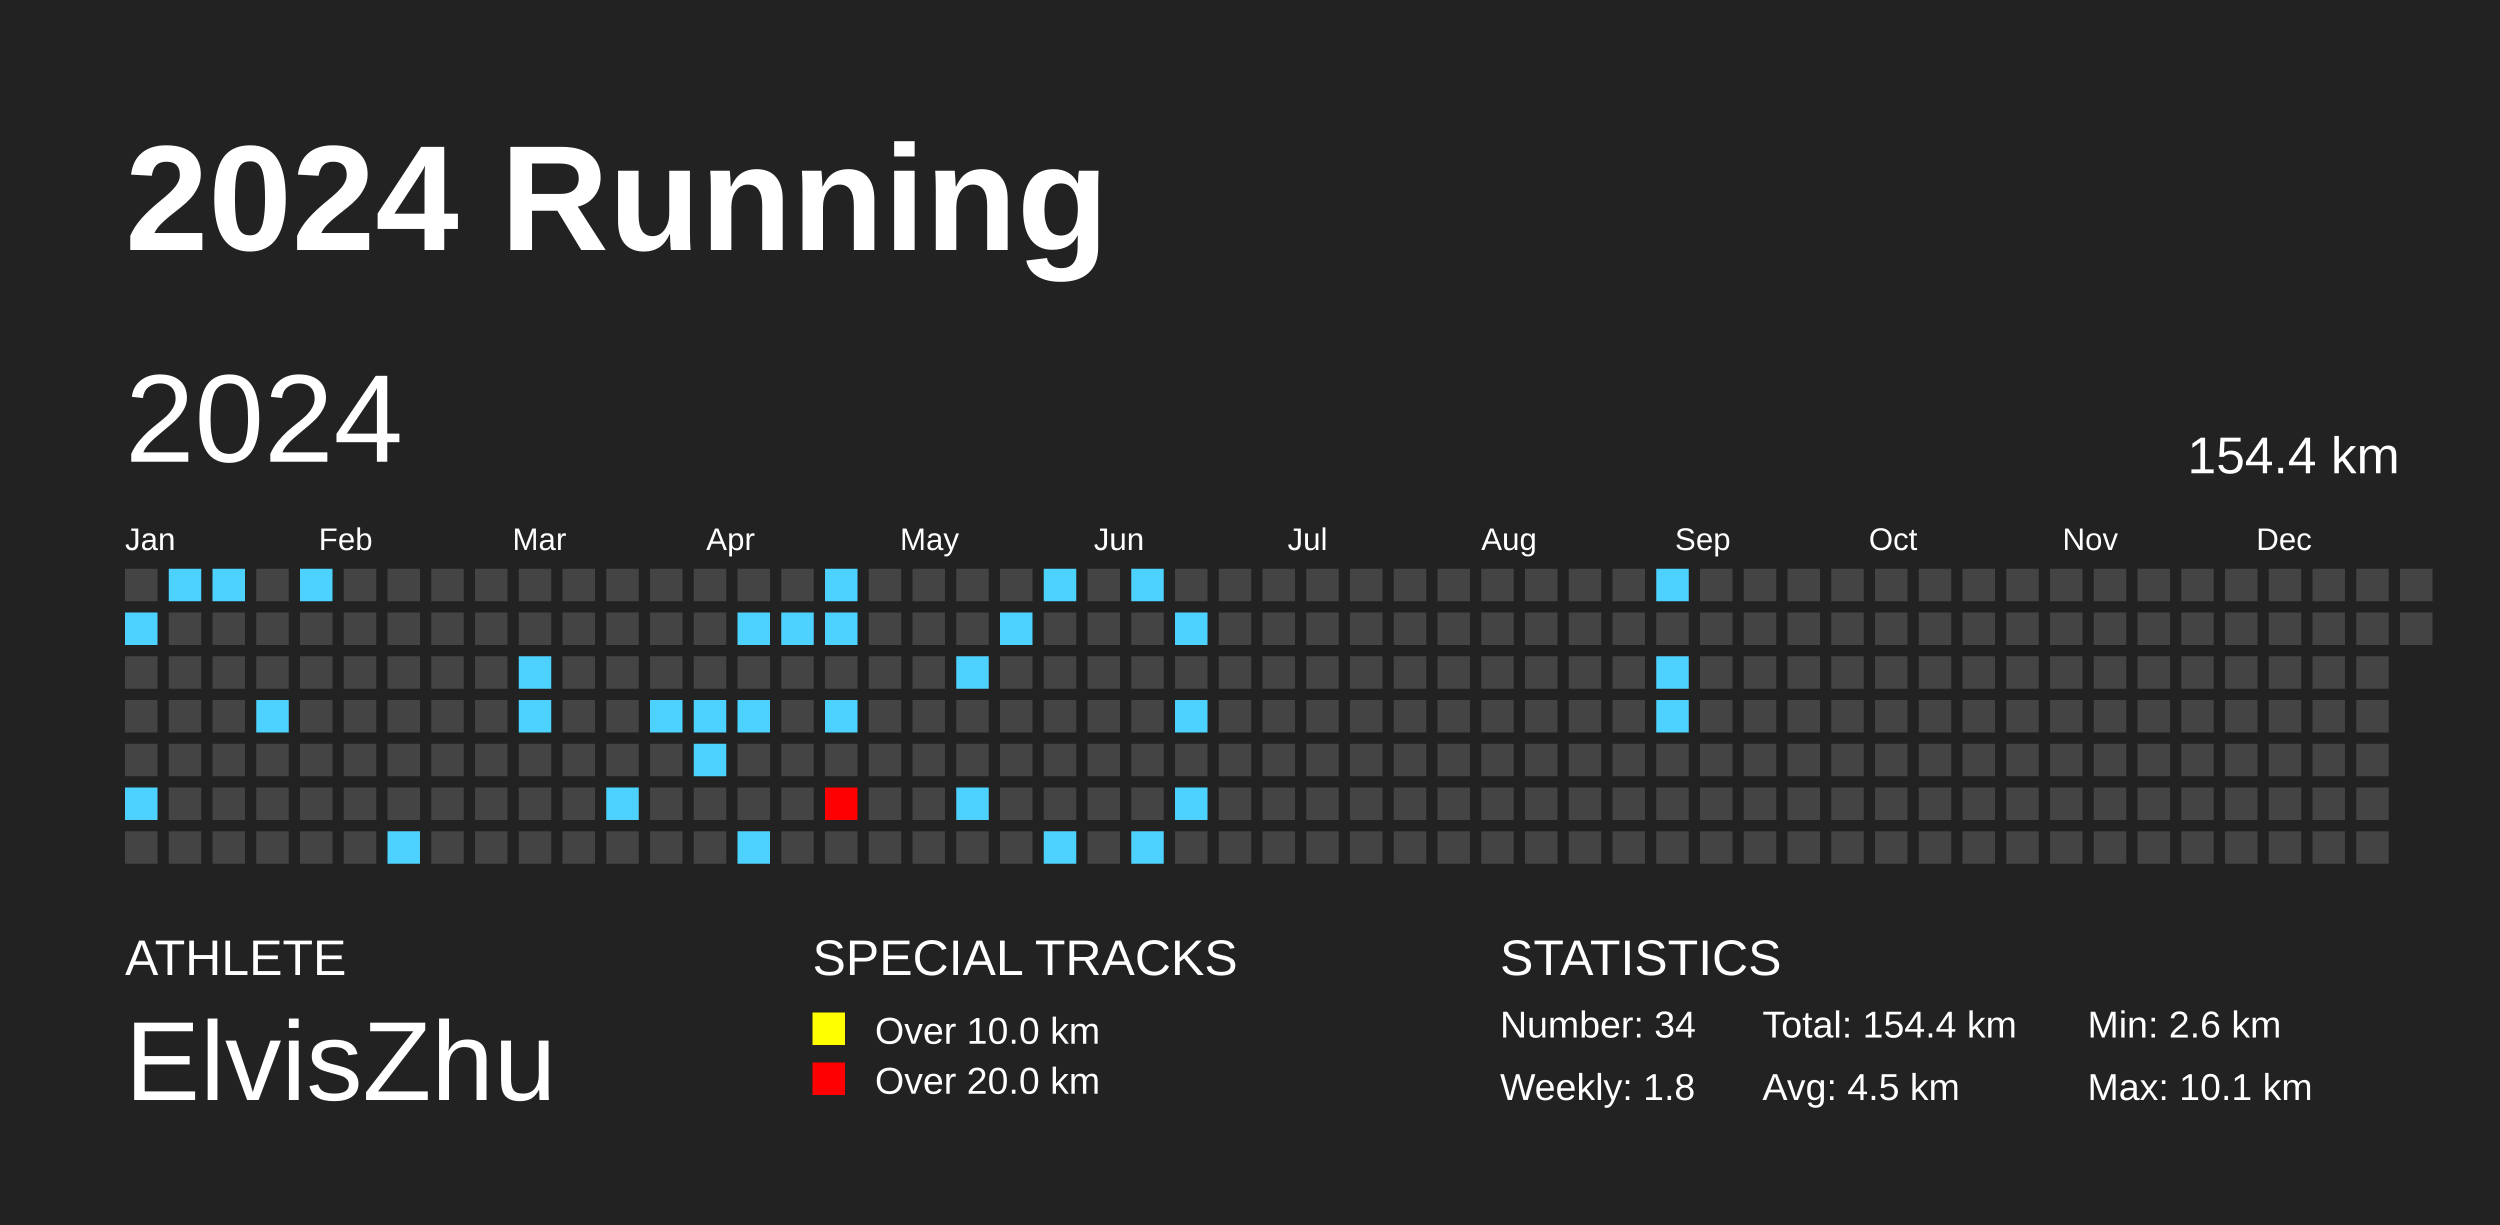
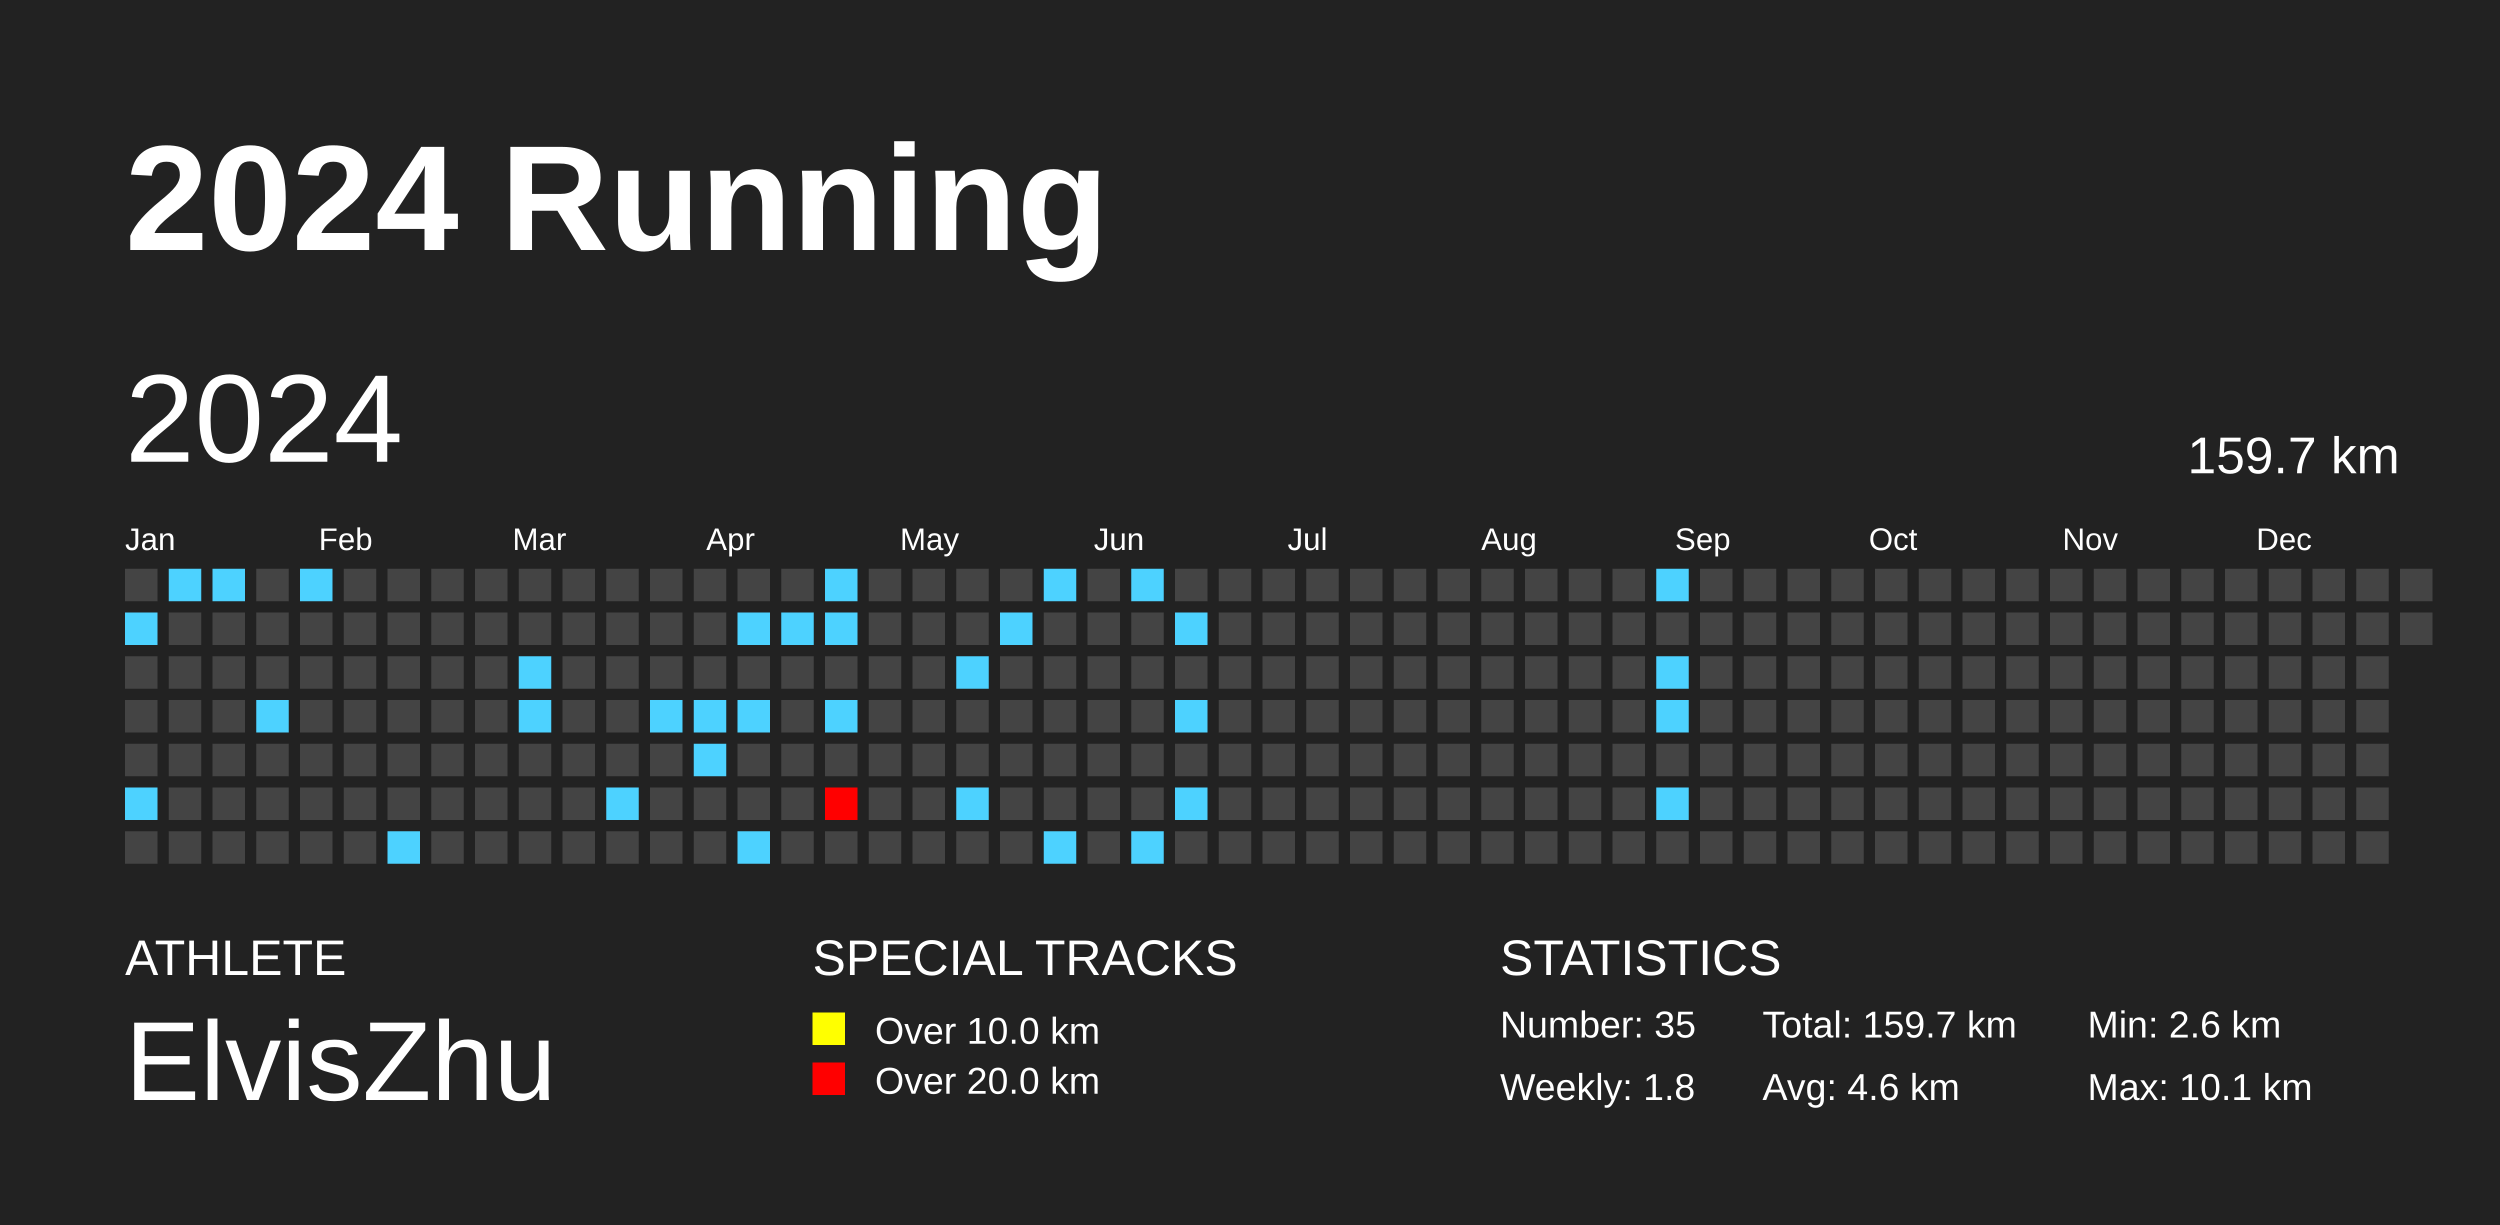
<svg xmlns="http://www.w3.org/2000/svg" baseProfile="full" height="98mm" version="1.1" viewBox="0,0,200,98" width="200mm">
  <defs />
  <rect fill="#222222" height="98" width="200" x="0" y="0" />
  <text fill="#FFFFFF" style="font-size:12px; font-family:Arial; font-weight:bold;" x="10" y="20">2024 Running</text>
  <text fill="#FFFFFF" style="font-size:4px; font-family:Arial" x="10" y="78">ATHLETE</text>
  <text fill="#FFFFFF" style="font-size:9px; font-family:Arial" x="10" y="88">ElvisZhu</text>
  <text fill="#FFFFFF" style="font-size:4px; font-family:Arial" x="65" y="78">SPECIAL TRACKS</text>
  <rect fill="yellow" height="2.6" width="2.6" x="65" y="81" />
  <text fill="#FFFFFF" style="font-size:3px; font-family:Arial" x="70" y="83.5">Over 10.0 km</text>
  <rect fill="red" height="2.6" width="2.6" x="65" y="85" />
  <text fill="#FFFFFF" style="font-size:3px; font-family:Arial" x="70" y="87.5">Over 20.0 km</text>
  <text fill="#FFFFFF" style="font-size:4px; font-family:Arial" x="120" y="78">STATISTICS</text>
-   <text fill="#FFFFFF" style="font-size:3px; font-family:Arial" x="120" y="83">Number: 34</text>
+   <text fill="#FFFFFF" style="font-size:3px; font-family:Arial" x="120" y="83">Number: 35</text>
  <text fill="#FFFFFF" style="font-size:3px; font-family:Arial" x="120" y="88">Weekly: 1.8</text>
-   <text fill="#FFFFFF" style="font-size:3px; font-family:Arial" x="141" y="83">Total: 154.4 km</text>
-   <text fill="#FFFFFF" style="font-size:3px; font-family:Arial" x="141" y="88">Avg: 4.5 km</text>
+   <text fill="#FFFFFF" style="font-size:3px; font-family:Arial" x="141" y="83">Total: 159.7 km</text>
+   <text fill="#FFFFFF" style="font-size:3px; font-family:Arial" x="141" y="88">Avg: 4.6 km</text>
  <text fill="#FFFFFF" style="font-size:3px; font-family:Arial" x="167" y="83">Min: 2.6 km</text>
  <text fill="#FFFFFF" style="font-size:3px; font-family:Arial" x="167" y="88">Max: 10.1 km</text>
  <text dominant-baseline="hanging" fill="#FFFFFF" style="font-size:10.0px; font-family:Arial;" x="10" y="30">2024</text>
-   <text dominant-baseline="hanging" fill="#FFFFFF" style="font-size:4.125px; font-family:Arial;" x="175" y="35">154.4 km</text>
+   <text dominant-baseline="hanging" fill="#FFFFFF" style="font-size:4.125px; font-family:Arial;" x="175" y="35">159.7 km</text>
  <text fill="#FFFFFF" style="font-size:2.5px; font-family:Arial" x="10.0" y="44">Jan</text>
  <text fill="#FFFFFF" style="font-size:2.5px; font-family:Arial" x="25.5" y="44">Feb</text>
  <text fill="#FFFFFF" style="font-size:2.5px; font-family:Arial" x="41.0" y="44">Mar</text>
  <text fill="#FFFFFF" style="font-size:2.5px; font-family:Arial" x="56.5" y="44">Apr</text>
  <text fill="#FFFFFF" style="font-size:2.5px; font-family:Arial" x="72.0" y="44">May</text>
  <text fill="#FFFFFF" style="font-size:2.5px; font-family:Arial" x="87.5" y="44">Jun</text>
  <text fill="#FFFFFF" style="font-size:2.5px; font-family:Arial" x="103.0" y="44">Jul</text>
  <text fill="#FFFFFF" style="font-size:2.5px; font-family:Arial" x="118.5" y="44">Aug</text>
  <text fill="#FFFFFF" style="font-size:2.5px; font-family:Arial" x="134.0" y="44">Sep</text>
  <text fill="#FFFFFF" style="font-size:2.5px; font-family:Arial" x="149.5" y="44">Oct</text>
  <text fill="#FFFFFF" style="font-size:2.5px; font-family:Arial" x="165.0" y="44">Nov</text>
  <text fill="#FFFFFF" style="font-size:2.5px; font-family:Arial" x="180.5" y="44">Dec</text>
  <rect fill="#444444" height="2.6" width="2.6" x="10.0" y="45.5" />
  <rect fill="#4dd2ff" height="2.6" width="2.6" x="10.0" y="49.0" />
  <rect fill="#444444" height="2.6" width="2.6" x="10.0" y="52.5" />
  <rect fill="#444444" height="2.6" width="2.6" x="10.0" y="56.0" />
  <rect fill="#444444" height="2.6" width="2.6" x="10.0" y="59.5" />
  <rect fill="#4dd2ff" height="2.6" width="2.6" x="10.0" y="63.0" />
  <rect fill="#444444" height="2.6" width="2.6" x="10.0" y="66.5" />
  <rect fill="#4dd2ff" height="2.6" width="2.6" x="13.5" y="45.5" />
  <rect fill="#444444" height="2.6" width="2.6" x="13.5" y="49.0" />
  <rect fill="#444444" height="2.6" width="2.6" x="13.5" y="52.5" />
  <rect fill="#444444" height="2.6" width="2.6" x="13.5" y="56.0" />
  <rect fill="#444444" height="2.6" width="2.6" x="13.5" y="59.5" />
  <rect fill="#444444" height="2.6" width="2.6" x="13.5" y="63.0" />
  <rect fill="#444444" height="2.6" width="2.6" x="13.5" y="66.5" />
  <rect fill="#4dd2ff" height="2.6" width="2.6" x="17.0" y="45.5" />
  <rect fill="#444444" height="2.6" width="2.6" x="17.0" y="49.0" />
  <rect fill="#444444" height="2.6" width="2.6" x="17.0" y="52.5" />
  <rect fill="#444444" height="2.6" width="2.6" x="17.0" y="56.0" />
  <rect fill="#444444" height="2.6" width="2.6" x="17.0" y="59.5" />
  <rect fill="#444444" height="2.6" width="2.6" x="17.0" y="63.0" />
  <rect fill="#444444" height="2.6" width="2.6" x="17.0" y="66.5" />
  <rect fill="#444444" height="2.6" width="2.6" x="20.5" y="45.5" />
  <rect fill="#444444" height="2.6" width="2.6" x="20.5" y="49.0" />
  <rect fill="#444444" height="2.6" width="2.6" x="20.5" y="52.5" />
  <rect fill="#4dd2ff" height="2.6" width="2.6" x="20.5" y="56.0" />
  <rect fill="#444444" height="2.6" width="2.6" x="20.5" y="59.5" />
  <rect fill="#444444" height="2.6" width="2.6" x="20.5" y="63.0" />
  <rect fill="#444444" height="2.6" width="2.6" x="20.5" y="66.5" />
  <rect fill="#4dd2ff" height="2.6" width="2.6" x="24.0" y="45.5" />
  <rect fill="#444444" height="2.6" width="2.6" x="24.0" y="49.0" />
  <rect fill="#444444" height="2.6" width="2.6" x="24.0" y="52.5" />
  <rect fill="#444444" height="2.6" width="2.6" x="24.0" y="56.0" />
  <rect fill="#444444" height="2.6" width="2.6" x="24.0" y="59.5" />
  <rect fill="#444444" height="2.6" width="2.6" x="24.0" y="63.0" />
  <rect fill="#444444" height="2.6" width="2.6" x="24.0" y="66.5" />
  <rect fill="#444444" height="2.6" width="2.6" x="27.5" y="45.5" />
  <rect fill="#444444" height="2.6" width="2.6" x="27.5" y="49.0" />
  <rect fill="#444444" height="2.6" width="2.6" x="27.5" y="52.5" />
  <rect fill="#444444" height="2.6" width="2.6" x="27.5" y="56.0" />
  <rect fill="#444444" height="2.6" width="2.6" x="27.5" y="59.5" />
  <rect fill="#444444" height="2.6" width="2.6" x="27.5" y="63.0" />
  <rect fill="#444444" height="2.6" width="2.6" x="27.5" y="66.5" />
  <rect fill="#444444" height="2.6" width="2.6" x="31.0" y="45.5" />
  <rect fill="#444444" height="2.6" width="2.6" x="31.0" y="49.0" />
  <rect fill="#444444" height="2.6" width="2.6" x="31.0" y="52.5" />
  <rect fill="#444444" height="2.6" width="2.6" x="31.0" y="56.0" />
  <rect fill="#444444" height="2.6" width="2.6" x="31.0" y="59.5" />
  <rect fill="#444444" height="2.6" width="2.6" x="31.0" y="63.0" />
  <rect fill="#4dd2ff" height="2.6" width="2.6" x="31.0" y="66.5" />
  <rect fill="#444444" height="2.6" width="2.6" x="34.5" y="45.5" />
  <rect fill="#444444" height="2.6" width="2.6" x="34.5" y="49.0" />
  <rect fill="#444444" height="2.6" width="2.6" x="34.5" y="52.5" />
  <rect fill="#444444" height="2.6" width="2.6" x="34.5" y="56.0" />
  <rect fill="#444444" height="2.6" width="2.6" x="34.5" y="59.5" />
  <rect fill="#444444" height="2.6" width="2.6" x="34.5" y="63.0" />
  <rect fill="#444444" height="2.6" width="2.6" x="34.5" y="66.5" />
  <rect fill="#444444" height="2.6" width="2.6" x="38.0" y="45.5" />
  <rect fill="#444444" height="2.6" width="2.6" x="38.0" y="49.0" />
  <rect fill="#444444" height="2.6" width="2.6" x="38.0" y="52.5" />
  <rect fill="#444444" height="2.6" width="2.6" x="38.0" y="56.0" />
  <rect fill="#444444" height="2.6" width="2.6" x="38.0" y="59.5" />
  <rect fill="#444444" height="2.6" width="2.6" x="38.0" y="63.0" />
  <rect fill="#444444" height="2.6" width="2.6" x="38.0" y="66.5" />
  <rect fill="#444444" height="2.6" width="2.6" x="41.5" y="45.5" />
  <rect fill="#444444" height="2.6" width="2.6" x="41.5" y="49.0" />
  <rect fill="#4dd2ff" height="2.6" width="2.6" x="41.5" y="52.5" />
  <rect fill="#4dd2ff" height="2.6" width="2.6" x="41.5" y="56.0" />
  <rect fill="#444444" height="2.6" width="2.6" x="41.5" y="59.5" />
  <rect fill="#444444" height="2.6" width="2.6" x="41.5" y="63.0" />
  <rect fill="#444444" height="2.6" width="2.6" x="41.5" y="66.5" />
  <rect fill="#444444" height="2.6" width="2.6" x="45.0" y="45.5" />
  <rect fill="#444444" height="2.6" width="2.6" x="45.0" y="49.0" />
  <rect fill="#444444" height="2.6" width="2.6" x="45.0" y="52.5" />
  <rect fill="#444444" height="2.6" width="2.6" x="45.0" y="56.0" />
  <rect fill="#444444" height="2.6" width="2.6" x="45.0" y="59.5" />
  <rect fill="#444444" height="2.6" width="2.6" x="45.0" y="63.0" />
  <rect fill="#444444" height="2.6" width="2.6" x="45.0" y="66.5" />
  <rect fill="#444444" height="2.6" width="2.6" x="48.5" y="45.5" />
  <rect fill="#444444" height="2.6" width="2.6" x="48.5" y="49.0" />
  <rect fill="#444444" height="2.6" width="2.6" x="48.5" y="52.5" />
  <rect fill="#444444" height="2.6" width="2.6" x="48.5" y="56.0" />
  <rect fill="#444444" height="2.6" width="2.6" x="48.5" y="59.5" />
  <rect fill="#4dd2ff" height="2.6" width="2.6" x="48.5" y="63.0" />
  <rect fill="#444444" height="2.6" width="2.6" x="48.5" y="66.5" />
  <rect fill="#444444" height="2.6" width="2.6" x="52.0" y="45.5" />
  <rect fill="#444444" height="2.6" width="2.6" x="52.0" y="49.0" />
  <rect fill="#444444" height="2.6" width="2.6" x="52.0" y="52.5" />
  <rect fill="#4dd2ff" height="2.6" width="2.6" x="52.0" y="56.0" />
  <rect fill="#444444" height="2.6" width="2.6" x="52.0" y="59.5" />
  <rect fill="#444444" height="2.6" width="2.6" x="52.0" y="63.0" />
  <rect fill="#444444" height="2.6" width="2.6" x="52.0" y="66.5" />
  <rect fill="#444444" height="2.6" width="2.6" x="55.5" y="45.5" />
  <rect fill="#444444" height="2.6" width="2.6" x="55.5" y="49.0" />
  <rect fill="#444444" height="2.6" width="2.6" x="55.5" y="52.5" />
  <rect fill="#4dd2ff" height="2.6" width="2.6" x="55.5" y="56.0" />
  <rect fill="#4dd2ff" height="2.6" width="2.6" x="55.5" y="59.5" />
  <rect fill="#444444" height="2.6" width="2.6" x="55.5" y="63.0" />
  <rect fill="#444444" height="2.6" width="2.6" x="55.5" y="66.5" />
  <rect fill="#444444" height="2.6" width="2.6" x="59.0" y="45.5" />
  <rect fill="#4dd2ff" height="2.6" width="2.6" x="59.0" y="49.0" />
  <rect fill="#444444" height="2.6" width="2.6" x="59.0" y="52.5" />
  <rect fill="#4dd2ff" height="2.6" width="2.6" x="59.0" y="56.0" />
  <rect fill="#444444" height="2.6" width="2.6" x="59.0" y="59.5" />
  <rect fill="#444444" height="2.6" width="2.6" x="59.0" y="63.0" />
  <rect fill="#4dd2ff" height="2.6" width="2.6" x="59.0" y="66.5" />
  <rect fill="#444444" height="2.6" width="2.6" x="62.5" y="45.5" />
  <rect fill="#4dd2ff" height="2.6" width="2.6" x="62.5" y="49.0" />
  <rect fill="#444444" height="2.6" width="2.6" x="62.5" y="52.5" />
  <rect fill="#444444" height="2.6" width="2.6" x="62.5" y="56.0" />
  <rect fill="#444444" height="2.6" width="2.6" x="62.5" y="59.5" />
  <rect fill="#444444" height="2.6" width="2.6" x="62.5" y="63.0" />
  <rect fill="#444444" height="2.6" width="2.6" x="62.5" y="66.5" />
  <rect fill="#4dd2ff" height="2.6" width="2.6" x="66.0" y="45.5" />
  <rect fill="#4dd2ff" height="2.6" width="2.6" x="66.0" y="49.0" />
  <rect fill="#444444" height="2.6" width="2.6" x="66.0" y="52.5" />
  <rect fill="#4dd2ff" height="2.6" width="2.6" x="66.0" y="56.0" />
  <rect fill="#444444" height="2.6" width="2.6" x="66.0" y="59.5" />
  <rect fill="#ff0000" height="2.6" width="2.6" x="66.0" y="63.0" />
  <rect fill="#444444" height="2.6" width="2.6" x="66.0" y="66.5" />
  <rect fill="#444444" height="2.6" width="2.6" x="69.5" y="45.5" />
  <rect fill="#444444" height="2.6" width="2.6" x="69.5" y="49.0" />
  <rect fill="#444444" height="2.6" width="2.6" x="69.5" y="52.5" />
  <rect fill="#444444" height="2.6" width="2.6" x="69.5" y="56.0" />
  <rect fill="#444444" height="2.6" width="2.6" x="69.5" y="59.5" />
  <rect fill="#444444" height="2.6" width="2.6" x="69.5" y="63.0" />
  <rect fill="#444444" height="2.6" width="2.6" x="69.5" y="66.5" />
  <rect fill="#444444" height="2.6" width="2.6" x="73.0" y="45.5" />
  <rect fill="#444444" height="2.6" width="2.6" x="73.0" y="49.0" />
  <rect fill="#444444" height="2.6" width="2.6" x="73.0" y="52.5" />
  <rect fill="#444444" height="2.6" width="2.6" x="73.0" y="56.0" />
  <rect fill="#444444" height="2.6" width="2.6" x="73.0" y="59.5" />
  <rect fill="#444444" height="2.6" width="2.6" x="73.0" y="63.0" />
  <rect fill="#444444" height="2.6" width="2.6" x="73.0" y="66.5" />
  <rect fill="#444444" height="2.6" width="2.6" x="76.5" y="45.5" />
  <rect fill="#444444" height="2.6" width="2.6" x="76.5" y="49.0" />
  <rect fill="#4dd2ff" height="2.6" width="2.6" x="76.5" y="52.5" />
  <rect fill="#444444" height="2.6" width="2.6" x="76.5" y="56.0" />
  <rect fill="#444444" height="2.6" width="2.6" x="76.5" y="59.5" />
  <rect fill="#4dd2ff" height="2.6" width="2.6" x="76.5" y="63.0" />
  <rect fill="#444444" height="2.6" width="2.6" x="76.5" y="66.5" />
  <rect fill="#444444" height="2.6" width="2.6" x="80.0" y="45.5" />
  <rect fill="#4dd2ff" height="2.6" width="2.6" x="80.0" y="49.0" />
  <rect fill="#444444" height="2.6" width="2.6" x="80.0" y="52.5" />
  <rect fill="#444444" height="2.6" width="2.6" x="80.0" y="56.0" />
  <rect fill="#444444" height="2.6" width="2.6" x="80.0" y="59.5" />
  <rect fill="#444444" height="2.6" width="2.6" x="80.0" y="63.0" />
  <rect fill="#444444" height="2.6" width="2.6" x="80.0" y="66.5" />
  <rect fill="#4dd2ff" height="2.6" width="2.6" x="83.5" y="45.5" />
  <rect fill="#444444" height="2.6" width="2.6" x="83.5" y="49.0" />
  <rect fill="#444444" height="2.6" width="2.6" x="83.5" y="52.5" />
  <rect fill="#444444" height="2.6" width="2.6" x="83.5" y="56.0" />
  <rect fill="#444444" height="2.6" width="2.6" x="83.5" y="59.5" />
  <rect fill="#444444" height="2.6" width="2.6" x="83.5" y="63.0" />
  <rect fill="#4dd2ff" height="2.6" width="2.6" x="83.5" y="66.5" />
  <rect fill="#444444" height="2.6" width="2.6" x="87.0" y="45.5" />
  <rect fill="#444444" height="2.6" width="2.6" x="87.0" y="49.0" />
  <rect fill="#444444" height="2.6" width="2.6" x="87.0" y="52.5" />
  <rect fill="#444444" height="2.6" width="2.6" x="87.0" y="56.0" />
  <rect fill="#444444" height="2.6" width="2.6" x="87.0" y="59.5" />
  <rect fill="#444444" height="2.6" width="2.6" x="87.0" y="63.0" />
  <rect fill="#444444" height="2.6" width="2.6" x="87.0" y="66.5" />
  <rect fill="#4dd2ff" height="2.6" width="2.6" x="90.5" y="45.5" />
  <rect fill="#444444" height="2.6" width="2.6" x="90.5" y="49.0" />
  <rect fill="#444444" height="2.6" width="2.6" x="90.5" y="52.5" />
  <rect fill="#444444" height="2.6" width="2.6" x="90.5" y="56.0" />
  <rect fill="#444444" height="2.6" width="2.6" x="90.5" y="59.5" />
  <rect fill="#444444" height="2.6" width="2.6" x="90.5" y="63.0" />
  <rect fill="#4dd2ff" height="2.6" width="2.6" x="90.5" y="66.5" />
  <rect fill="#444444" height="2.6" width="2.6" x="94.0" y="45.5" />
  <rect fill="#4dd2ff" height="2.6" width="2.6" x="94.0" y="49.0" />
  <rect fill="#444444" height="2.6" width="2.6" x="94.0" y="52.5" />
  <rect fill="#4dd2ff" height="2.6" width="2.6" x="94.0" y="56.0" />
  <rect fill="#444444" height="2.6" width="2.6" x="94.0" y="59.5" />
  <rect fill="#4dd2ff" height="2.6" width="2.6" x="94.0" y="63.0" />
  <rect fill="#444444" height="2.6" width="2.6" x="94.0" y="66.5" />
  <rect fill="#444444" height="2.6" width="2.6" x="97.5" y="45.5" />
  <rect fill="#444444" height="2.6" width="2.6" x="97.5" y="49.0" />
  <rect fill="#444444" height="2.6" width="2.6" x="97.5" y="52.5" />
  <rect fill="#444444" height="2.6" width="2.6" x="97.5" y="56.0" />
  <rect fill="#444444" height="2.6" width="2.6" x="97.5" y="59.5" />
  <rect fill="#444444" height="2.6" width="2.6" x="97.5" y="63.0" />
  <rect fill="#444444" height="2.6" width="2.6" x="97.5" y="66.5" />
  <rect fill="#444444" height="2.6" width="2.6" x="101.0" y="45.5" />
  <rect fill="#444444" height="2.6" width="2.6" x="101.0" y="49.0" />
  <rect fill="#444444" height="2.6" width="2.6" x="101.0" y="52.5" />
  <rect fill="#444444" height="2.6" width="2.6" x="101.0" y="56.0" />
  <rect fill="#444444" height="2.6" width="2.6" x="101.0" y="59.5" />
  <rect fill="#444444" height="2.6" width="2.6" x="101.0" y="63.0" />
  <rect fill="#444444" height="2.6" width="2.6" x="101.0" y="66.5" />
  <rect fill="#444444" height="2.6" width="2.6" x="104.5" y="45.5" />
  <rect fill="#444444" height="2.6" width="2.6" x="104.5" y="49.0" />
  <rect fill="#444444" height="2.6" width="2.6" x="104.5" y="52.5" />
  <rect fill="#444444" height="2.6" width="2.6" x="104.5" y="56.0" />
  <rect fill="#444444" height="2.6" width="2.6" x="104.5" y="59.5" />
  <rect fill="#444444" height="2.6" width="2.6" x="104.5" y="63.0" />
  <rect fill="#444444" height="2.6" width="2.6" x="104.5" y="66.5" />
  <rect fill="#444444" height="2.6" width="2.6" x="108.0" y="45.5" />
  <rect fill="#444444" height="2.6" width="2.6" x="108.0" y="49.0" />
  <rect fill="#444444" height="2.6" width="2.6" x="108.0" y="52.5" />
  <rect fill="#444444" height="2.6" width="2.6" x="108.0" y="56.0" />
  <rect fill="#444444" height="2.6" width="2.6" x="108.0" y="59.5" />
  <rect fill="#444444" height="2.6" width="2.6" x="108.0" y="63.0" />
  <rect fill="#444444" height="2.6" width="2.6" x="108.0" y="66.5" />
  <rect fill="#444444" height="2.6" width="2.6" x="111.5" y="45.5" />
  <rect fill="#444444" height="2.6" width="2.6" x="111.5" y="49.0" />
  <rect fill="#444444" height="2.6" width="2.6" x="111.5" y="52.5" />
  <rect fill="#444444" height="2.6" width="2.6" x="111.5" y="56.0" />
  <rect fill="#444444" height="2.6" width="2.6" x="111.5" y="59.5" />
  <rect fill="#444444" height="2.6" width="2.6" x="111.5" y="63.0" />
  <rect fill="#444444" height="2.6" width="2.6" x="111.5" y="66.5" />
  <rect fill="#444444" height="2.6" width="2.6" x="115.0" y="45.5" />
  <rect fill="#444444" height="2.6" width="2.6" x="115.0" y="49.0" />
  <rect fill="#444444" height="2.6" width="2.6" x="115.0" y="52.5" />
  <rect fill="#444444" height="2.6" width="2.6" x="115.0" y="56.0" />
  <rect fill="#444444" height="2.6" width="2.6" x="115.0" y="59.5" />
  <rect fill="#444444" height="2.6" width="2.6" x="115.0" y="63.0" />
  <rect fill="#444444" height="2.6" width="2.6" x="115.0" y="66.5" />
  <rect fill="#444444" height="2.6" width="2.6" x="118.5" y="45.5" />
  <rect fill="#444444" height="2.6" width="2.6" x="118.5" y="49.0" />
  <rect fill="#444444" height="2.6" width="2.6" x="118.5" y="52.5" />
  <rect fill="#444444" height="2.6" width="2.6" x="118.5" y="56.0" />
  <rect fill="#444444" height="2.6" width="2.6" x="118.5" y="59.5" />
  <rect fill="#444444" height="2.6" width="2.6" x="118.5" y="63.0" />
  <rect fill="#444444" height="2.6" width="2.6" x="118.5" y="66.5" />
  <rect fill="#444444" height="2.6" width="2.6" x="122.0" y="45.5" />
  <rect fill="#444444" height="2.6" width="2.6" x="122.0" y="49.0" />
  <rect fill="#444444" height="2.6" width="2.6" x="122.0" y="52.5" />
  <rect fill="#444444" height="2.6" width="2.6" x="122.0" y="56.0" />
  <rect fill="#444444" height="2.6" width="2.6" x="122.0" y="59.5" />
  <rect fill="#444444" height="2.6" width="2.6" x="122.0" y="63.0" />
  <rect fill="#444444" height="2.6" width="2.6" x="122.0" y="66.5" />
  <rect fill="#444444" height="2.6" width="2.6" x="125.5" y="45.5" />
  <rect fill="#444444" height="2.6" width="2.6" x="125.5" y="49.0" />
  <rect fill="#444444" height="2.6" width="2.6" x="125.5" y="52.5" />
  <rect fill="#444444" height="2.6" width="2.6" x="125.5" y="56.0" />
  <rect fill="#444444" height="2.6" width="2.6" x="125.5" y="59.5" />
  <rect fill="#444444" height="2.6" width="2.6" x="125.5" y="63.0" />
  <rect fill="#444444" height="2.6" width="2.6" x="125.5" y="66.5" />
  <rect fill="#444444" height="2.6" width="2.6" x="129.0" y="45.5" />
  <rect fill="#444444" height="2.6" width="2.6" x="129.0" y="49.0" />
  <rect fill="#444444" height="2.6" width="2.6" x="129.0" y="52.5" />
  <rect fill="#444444" height="2.6" width="2.6" x="129.0" y="56.0" />
  <rect fill="#444444" height="2.6" width="2.6" x="129.0" y="59.5" />
  <rect fill="#444444" height="2.6" width="2.6" x="129.0" y="63.0" />
  <rect fill="#444444" height="2.6" width="2.6" x="129.0" y="66.5" />
  <rect fill="#4dd2ff" height="2.6" width="2.6" x="132.5" y="45.5" />
  <rect fill="#444444" height="2.6" width="2.6" x="132.5" y="49.0" />
  <rect fill="#4dd2ff" height="2.6" width="2.6" x="132.5" y="52.5" />
  <rect fill="#4dd2ff" height="2.6" width="2.6" x="132.5" y="56.0" />
  <rect fill="#444444" height="2.6" width="2.6" x="132.5" y="59.5" />
-   <rect fill="#444444" height="2.6" width="2.6" x="132.5" y="63.0" />
+   <rect fill="#4dd2ff" height="2.6" width="2.6" x="132.5" y="63.0" />
  <rect fill="#444444" height="2.6" width="2.6" x="132.5" y="66.5" />
  <rect fill="#444444" height="2.6" width="2.6" x="136.0" y="45.5" />
  <rect fill="#444444" height="2.6" width="2.6" x="136.0" y="49.0" />
  <rect fill="#444444" height="2.6" width="2.6" x="136.0" y="52.5" />
  <rect fill="#444444" height="2.6" width="2.6" x="136.0" y="56.0" />
  <rect fill="#444444" height="2.6" width="2.6" x="136.0" y="59.5" />
  <rect fill="#444444" height="2.6" width="2.6" x="136.0" y="63.0" />
  <rect fill="#444444" height="2.6" width="2.6" x="136.0" y="66.5" />
  <rect fill="#444444" height="2.6" width="2.6" x="139.5" y="45.5" />
  <rect fill="#444444" height="2.6" width="2.6" x="139.5" y="49.0" />
  <rect fill="#444444" height="2.6" width="2.6" x="139.5" y="52.5" />
  <rect fill="#444444" height="2.6" width="2.6" x="139.5" y="56.0" />
  <rect fill="#444444" height="2.6" width="2.6" x="139.5" y="59.5" />
  <rect fill="#444444" height="2.6" width="2.6" x="139.5" y="63.0" />
  <rect fill="#444444" height="2.6" width="2.6" x="139.5" y="66.5" />
  <rect fill="#444444" height="2.6" width="2.6" x="143.0" y="45.5" />
  <rect fill="#444444" height="2.6" width="2.6" x="143.0" y="49.0" />
  <rect fill="#444444" height="2.6" width="2.6" x="143.0" y="52.5" />
  <rect fill="#444444" height="2.6" width="2.6" x="143.0" y="56.0" />
  <rect fill="#444444" height="2.6" width="2.6" x="143.0" y="59.5" />
  <rect fill="#444444" height="2.6" width="2.6" x="143.0" y="63.0" />
  <rect fill="#444444" height="2.6" width="2.6" x="143.0" y="66.5" />
  <rect fill="#444444" height="2.6" width="2.6" x="146.5" y="45.5" />
  <rect fill="#444444" height="2.6" width="2.6" x="146.5" y="49.0" />
  <rect fill="#444444" height="2.6" width="2.6" x="146.5" y="52.5" />
  <rect fill="#444444" height="2.6" width="2.6" x="146.5" y="56.0" />
  <rect fill="#444444" height="2.6" width="2.6" x="146.5" y="59.5" />
  <rect fill="#444444" height="2.6" width="2.6" x="146.5" y="63.0" />
  <rect fill="#444444" height="2.6" width="2.6" x="146.5" y="66.5" />
  <rect fill="#444444" height="2.6" width="2.6" x="150.0" y="45.5" />
  <rect fill="#444444" height="2.6" width="2.6" x="150.0" y="49.0" />
  <rect fill="#444444" height="2.6" width="2.6" x="150.0" y="52.5" />
  <rect fill="#444444" height="2.6" width="2.6" x="150.0" y="56.0" />
  <rect fill="#444444" height="2.6" width="2.6" x="150.0" y="59.5" />
  <rect fill="#444444" height="2.6" width="2.6" x="150.0" y="63.0" />
  <rect fill="#444444" height="2.6" width="2.6" x="150.0" y="66.5" />
  <rect fill="#444444" height="2.6" width="2.6" x="153.5" y="45.5" />
  <rect fill="#444444" height="2.6" width="2.6" x="153.5" y="49.0" />
  <rect fill="#444444" height="2.6" width="2.6" x="153.5" y="52.5" />
  <rect fill="#444444" height="2.6" width="2.6" x="153.5" y="56.0" />
  <rect fill="#444444" height="2.6" width="2.6" x="153.5" y="59.5" />
  <rect fill="#444444" height="2.6" width="2.6" x="153.5" y="63.0" />
  <rect fill="#444444" height="2.6" width="2.6" x="153.5" y="66.5" />
  <rect fill="#444444" height="2.6" width="2.6" x="157.0" y="45.5" />
  <rect fill="#444444" height="2.6" width="2.6" x="157.0" y="49.0" />
  <rect fill="#444444" height="2.6" width="2.6" x="157.0" y="52.5" />
  <rect fill="#444444" height="2.6" width="2.6" x="157.0" y="56.0" />
  <rect fill="#444444" height="2.6" width="2.6" x="157.0" y="59.5" />
  <rect fill="#444444" height="2.6" width="2.6" x="157.0" y="63.0" />
  <rect fill="#444444" height="2.6" width="2.6" x="157.0" y="66.5" />
  <rect fill="#444444" height="2.6" width="2.6" x="160.5" y="45.5" />
  <rect fill="#444444" height="2.6" width="2.6" x="160.5" y="49.0" />
  <rect fill="#444444" height="2.6" width="2.6" x="160.5" y="52.5" />
  <rect fill="#444444" height="2.6" width="2.6" x="160.5" y="56.0" />
  <rect fill="#444444" height="2.6" width="2.6" x="160.5" y="59.5" />
  <rect fill="#444444" height="2.6" width="2.6" x="160.5" y="63.0" />
  <rect fill="#444444" height="2.6" width="2.6" x="160.5" y="66.5" />
  <rect fill="#444444" height="2.6" width="2.6" x="164.0" y="45.5" />
  <rect fill="#444444" height="2.6" width="2.6" x="164.0" y="49.0" />
  <rect fill="#444444" height="2.6" width="2.6" x="164.0" y="52.5" />
  <rect fill="#444444" height="2.6" width="2.6" x="164.0" y="56.0" />
  <rect fill="#444444" height="2.6" width="2.6" x="164.0" y="59.5" />
  <rect fill="#444444" height="2.6" width="2.6" x="164.0" y="63.0" />
  <rect fill="#444444" height="2.6" width="2.6" x="164.0" y="66.5" />
  <rect fill="#444444" height="2.6" width="2.6" x="167.5" y="45.5" />
  <rect fill="#444444" height="2.6" width="2.6" x="167.5" y="49.0" />
  <rect fill="#444444" height="2.6" width="2.6" x="167.5" y="52.5" />
  <rect fill="#444444" height="2.6" width="2.6" x="167.5" y="56.0" />
  <rect fill="#444444" height="2.6" width="2.6" x="167.5" y="59.5" />
  <rect fill="#444444" height="2.6" width="2.6" x="167.5" y="63.0" />
  <rect fill="#444444" height="2.6" width="2.6" x="167.5" y="66.5" />
  <rect fill="#444444" height="2.6" width="2.6" x="171.0" y="45.5" />
  <rect fill="#444444" height="2.6" width="2.6" x="171.0" y="49.0" />
  <rect fill="#444444" height="2.6" width="2.6" x="171.0" y="52.5" />
  <rect fill="#444444" height="2.6" width="2.6" x="171.0" y="56.0" />
  <rect fill="#444444" height="2.6" width="2.6" x="171.0" y="59.5" />
  <rect fill="#444444" height="2.6" width="2.6" x="171.0" y="63.0" />
  <rect fill="#444444" height="2.6" width="2.6" x="171.0" y="66.5" />
  <rect fill="#444444" height="2.6" width="2.6" x="174.5" y="45.5" />
  <rect fill="#444444" height="2.6" width="2.6" x="174.5" y="49.0" />
  <rect fill="#444444" height="2.6" width="2.6" x="174.5" y="52.5" />
  <rect fill="#444444" height="2.6" width="2.6" x="174.5" y="56.0" />
  <rect fill="#444444" height="2.6" width="2.6" x="174.5" y="59.5" />
  <rect fill="#444444" height="2.6" width="2.6" x="174.5" y="63.0" />
  <rect fill="#444444" height="2.6" width="2.6" x="174.5" y="66.5" />
  <rect fill="#444444" height="2.6" width="2.6" x="178.0" y="45.5" />
  <rect fill="#444444" height="2.6" width="2.6" x="178.0" y="49.0" />
  <rect fill="#444444" height="2.6" width="2.6" x="178.0" y="52.5" />
  <rect fill="#444444" height="2.6" width="2.6" x="178.0" y="56.0" />
  <rect fill="#444444" height="2.6" width="2.6" x="178.0" y="59.5" />
  <rect fill="#444444" height="2.6" width="2.6" x="178.0" y="63.0" />
  <rect fill="#444444" height="2.6" width="2.6" x="178.0" y="66.5" />
  <rect fill="#444444" height="2.6" width="2.6" x="181.5" y="45.5" />
  <rect fill="#444444" height="2.6" width="2.6" x="181.5" y="49.0" />
  <rect fill="#444444" height="2.6" width="2.6" x="181.5" y="52.5" />
  <rect fill="#444444" height="2.6" width="2.6" x="181.5" y="56.0" />
  <rect fill="#444444" height="2.6" width="2.6" x="181.5" y="59.5" />
  <rect fill="#444444" height="2.6" width="2.6" x="181.5" y="63.0" />
  <rect fill="#444444" height="2.6" width="2.6" x="181.5" y="66.5" />
  <rect fill="#444444" height="2.6" width="2.6" x="185.0" y="45.5" />
  <rect fill="#444444" height="2.6" width="2.6" x="185.0" y="49.0" />
  <rect fill="#444444" height="2.6" width="2.6" x="185.0" y="52.5" />
  <rect fill="#444444" height="2.6" width="2.6" x="185.0" y="56.0" />
  <rect fill="#444444" height="2.6" width="2.6" x="185.0" y="59.5" />
  <rect fill="#444444" height="2.6" width="2.6" x="185.0" y="63.0" />
  <rect fill="#444444" height="2.6" width="2.6" x="185.0" y="66.5" />
  <rect fill="#444444" height="2.6" width="2.6" x="188.5" y="45.5" />
  <rect fill="#444444" height="2.6" width="2.6" x="188.5" y="49.0" />
  <rect fill="#444444" height="2.6" width="2.6" x="188.5" y="52.5" />
  <rect fill="#444444" height="2.6" width="2.6" x="188.5" y="56.0" />
  <rect fill="#444444" height="2.6" width="2.6" x="188.5" y="59.5" />
  <rect fill="#444444" height="2.6" width="2.6" x="188.5" y="63.0" />
  <rect fill="#444444" height="2.6" width="2.6" x="188.5" y="66.5" />
  <rect fill="#444444" height="2.6" width="2.6" x="192.0" y="45.5" />
  <rect fill="#444444" height="2.6" width="2.6" x="192.0" y="49.0" />
</svg>
